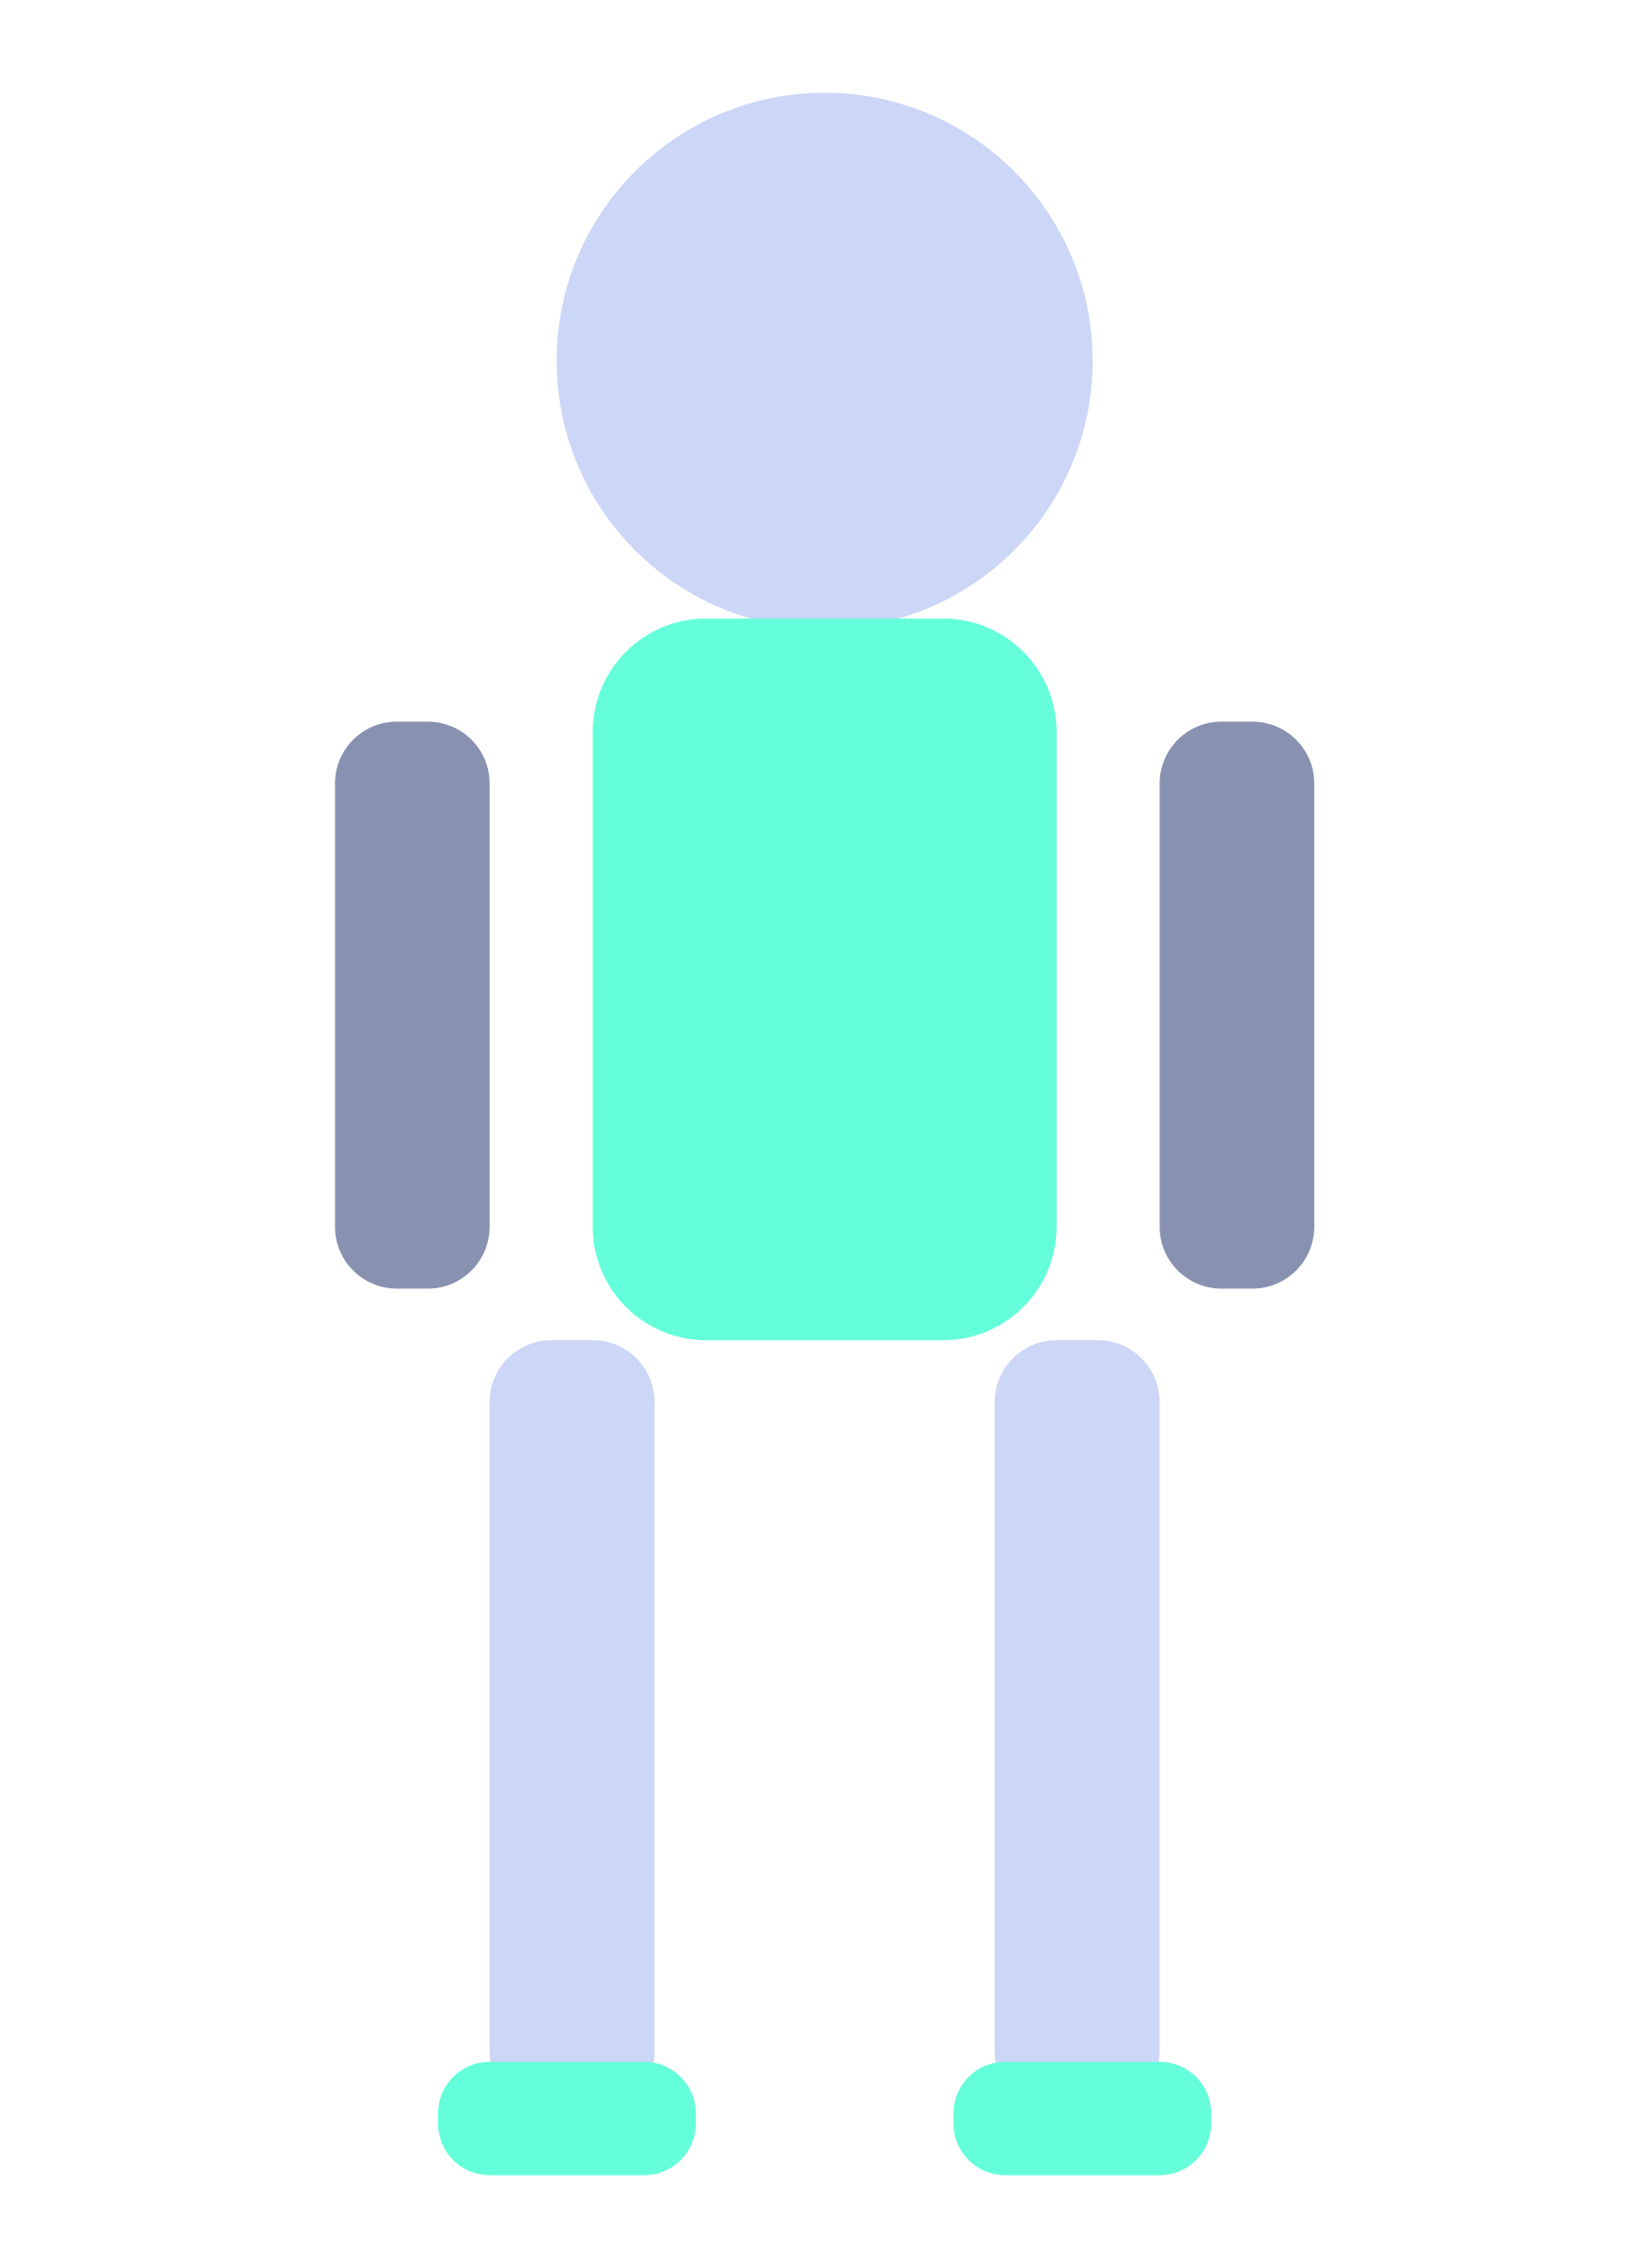
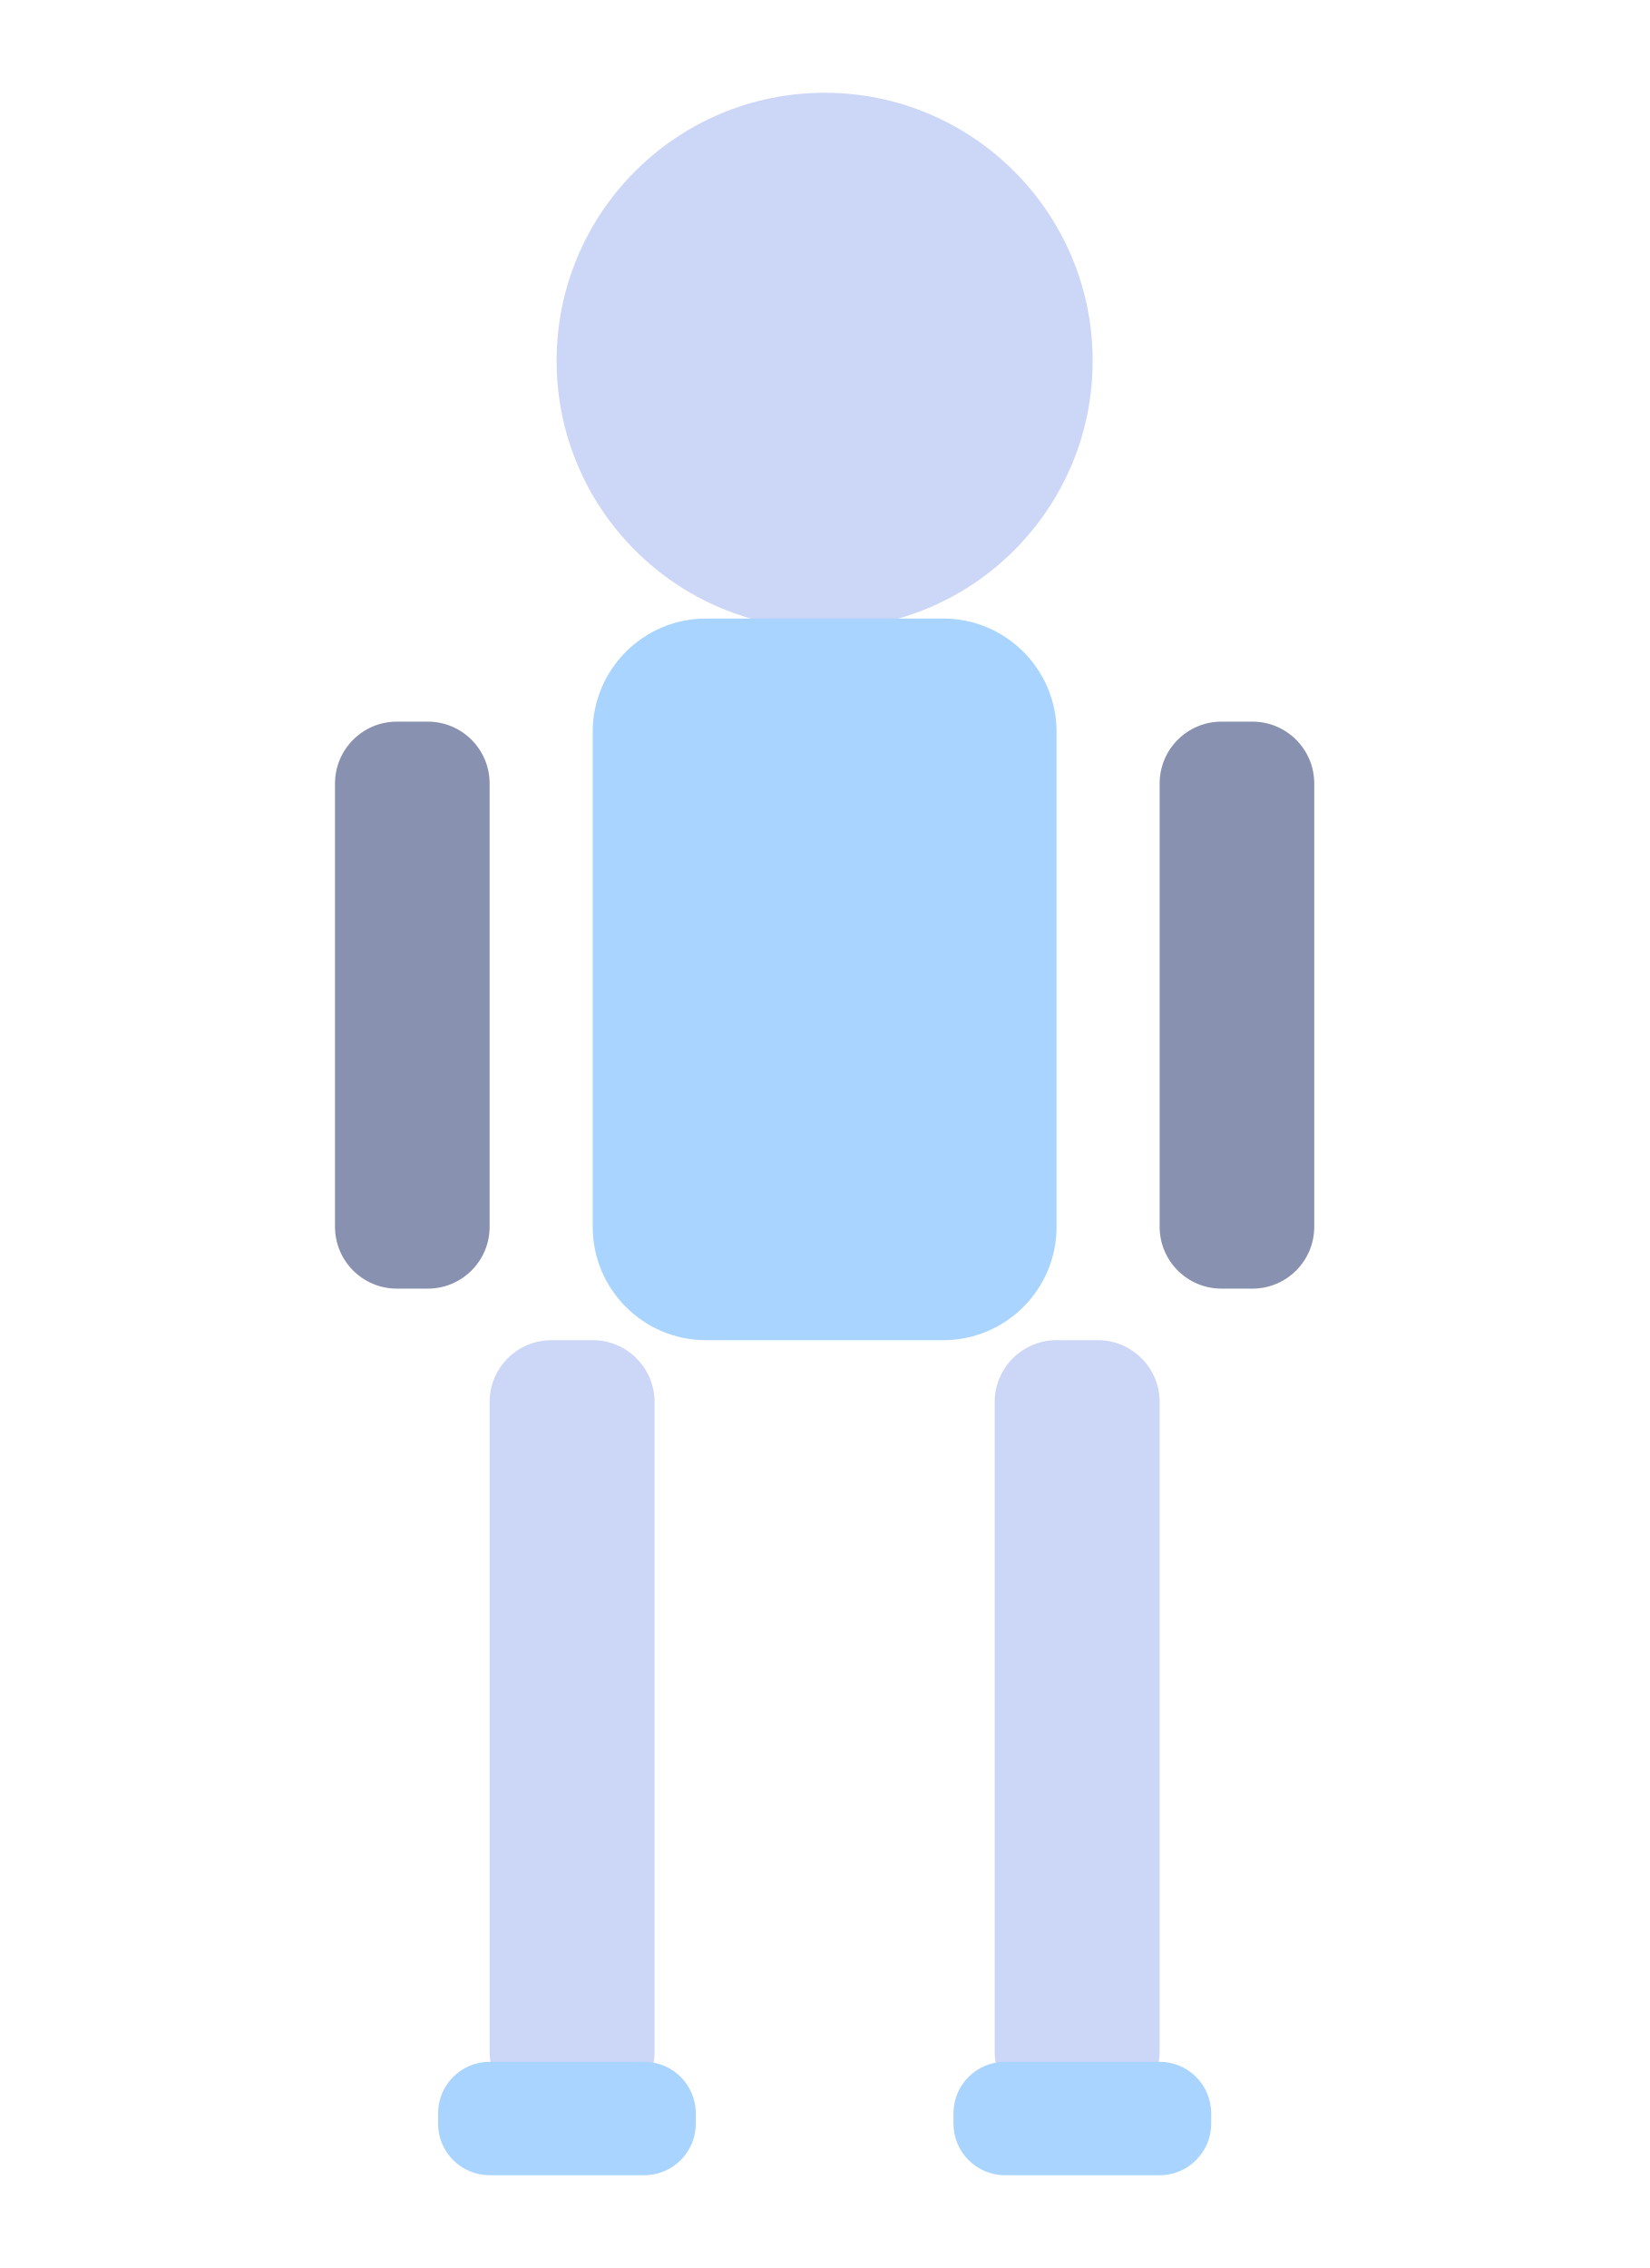
<svg xmlns="http://www.w3.org/2000/svg" viewBox="0 0 32 44" fill="none">
  <circle cx="16" cy="7" r="5.2" fill="#ccd6f6" />
-   <rect x="11.5" y="12" width="9" height="14" rx="2.2" fill="#64ffda" />
+   <rect x="11.5" y="12" width="9" height="14" rx="2.2" fill="#a8d4ff" />
  <rect x="9.5" y="26" width="3.2" height="15" rx="1.2" fill="#ccd6f6" />
  <rect x="19.3" y="26" width="3.2" height="15" rx="1.2" fill="#ccd6f6" />
  <rect x="6.5" y="14" width="3" height="11" rx="1.2" fill="#8892b0" />
  <rect x="22.5" y="14" width="3" height="11" rx="1.2" fill="#8892b0" />
-   <rect x="8.5" y="40" width="5" height="2.2" rx="1" fill="#64ffda" />
-   <rect x="18.5" y="40" width="5" height="2.2" rx="1" fill="#64ffda" />
+   <rect x="8.5" y="40" width="5" height="2.2" rx="1" fill="#a8d4ff" />
+   <rect x="18.5" y="40" width="5" height="2.2" rx="1" fill="#a8d4ff" />
</svg>
